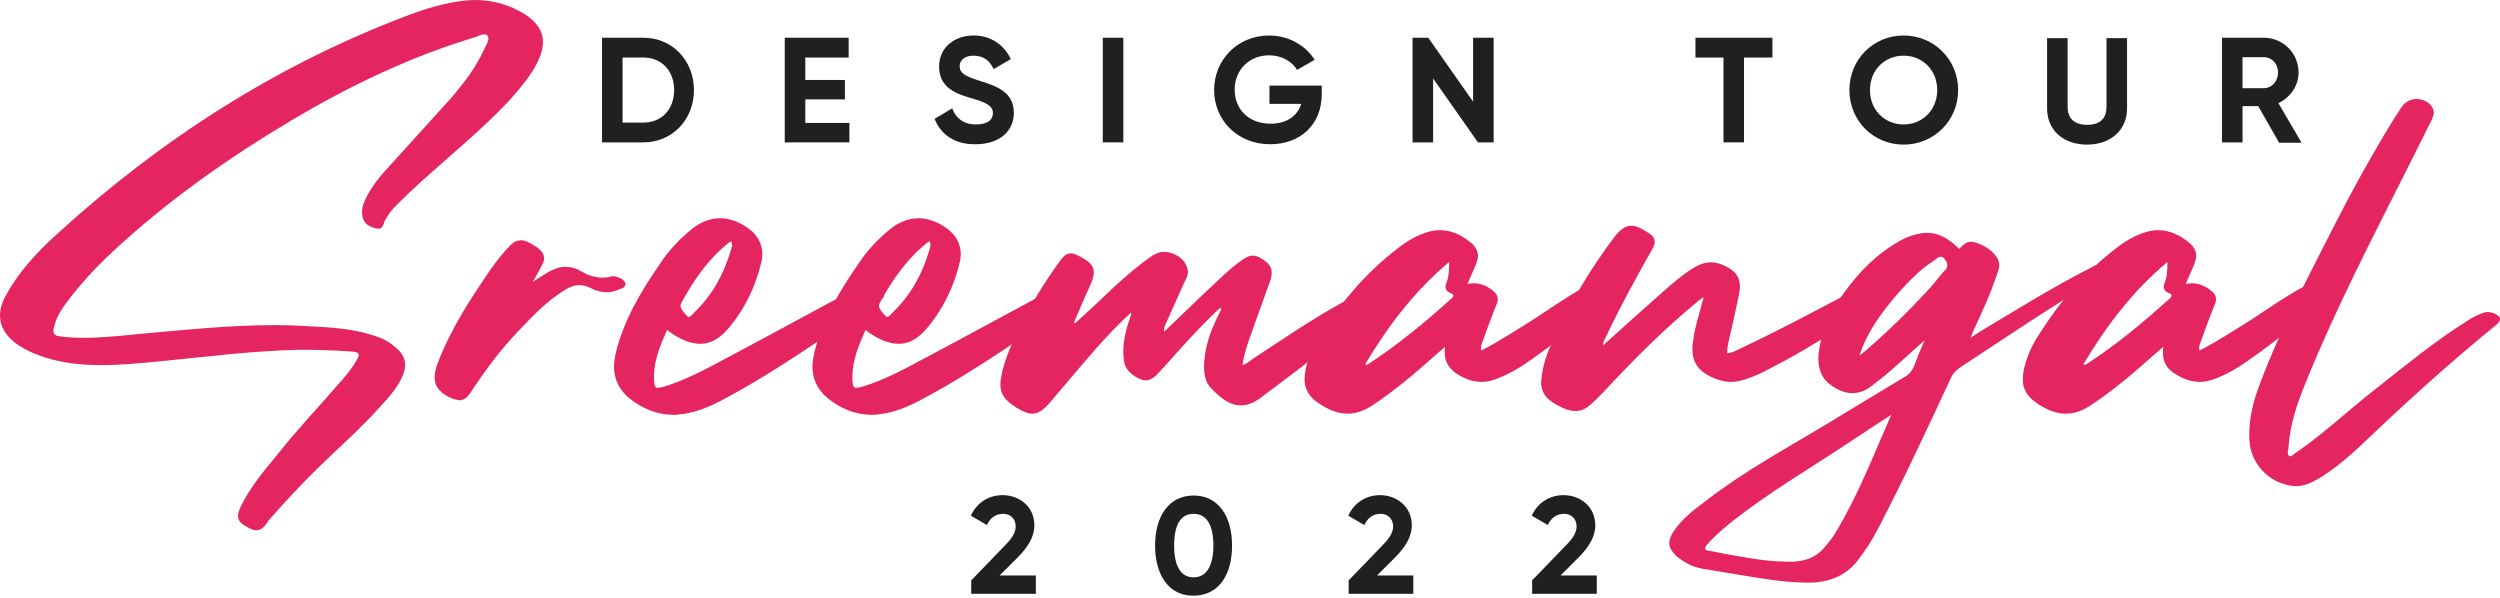
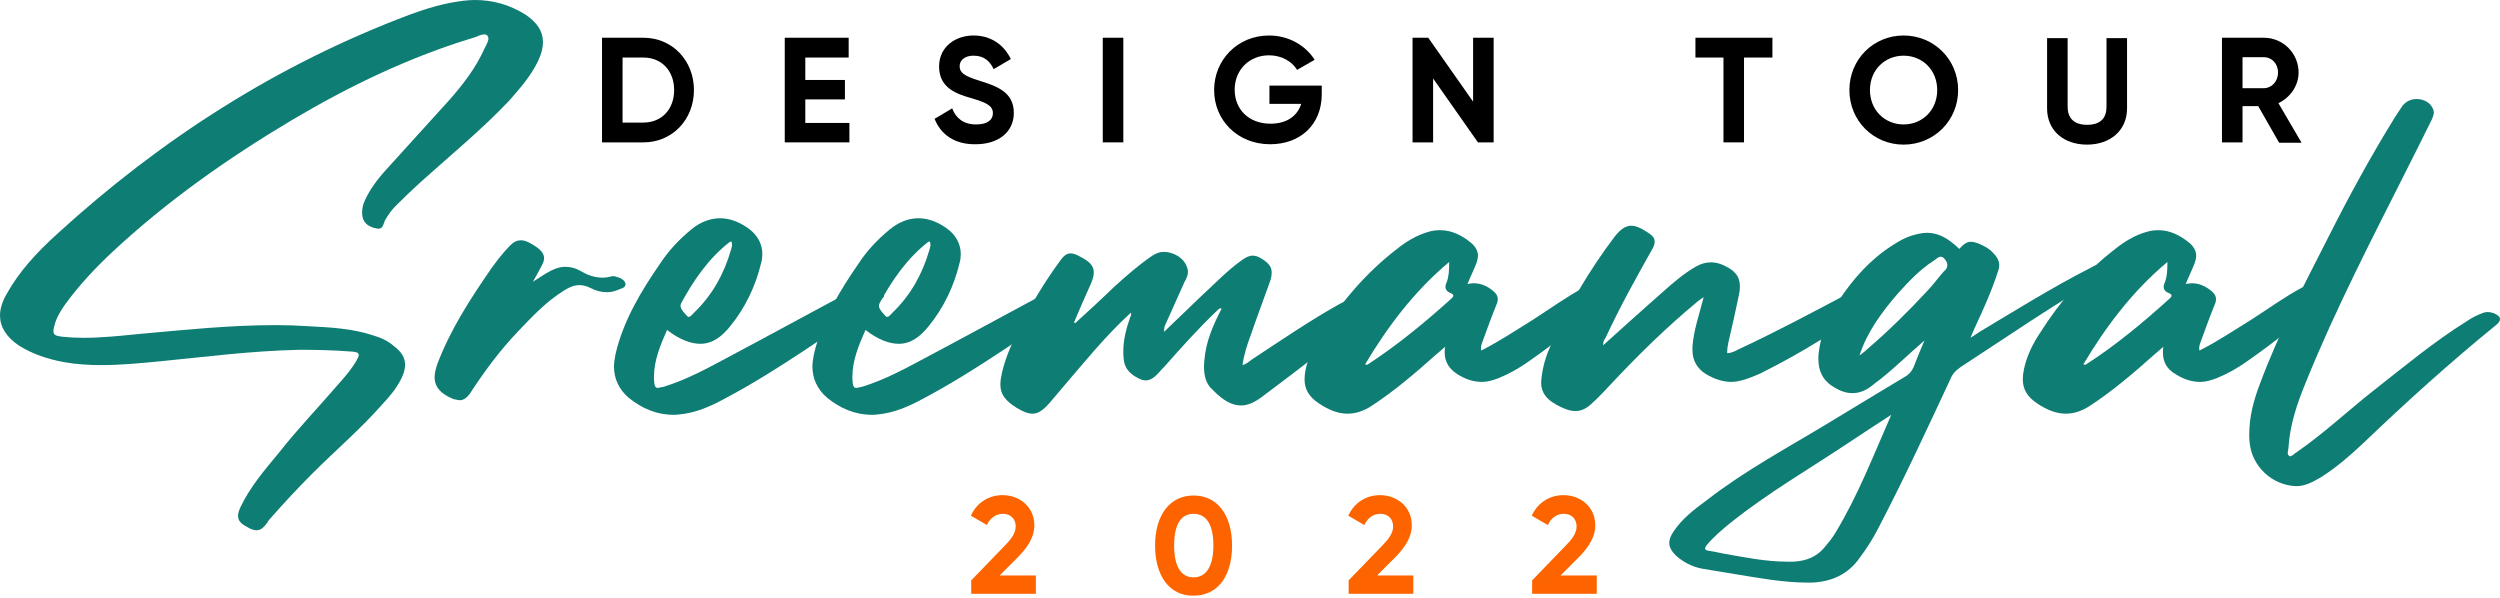
<svg xmlns="http://www.w3.org/2000/svg" width="669" height="160" viewBox="0 0 669 160" fill="none">
-   <path d="M259.999 155.2L268.799 146.1C270.499 144.4 271.799 142.7 271.799 140.9C271.799 138.8 270.399 137.5 268.399 137.5C266.399 137.5 264.899 138.7 264.099 140.5L259.799 138C261.499 134.3 264.799 132.5 268.299 132.5C272.699 132.5 276.799 135.5 276.799 140.6C276.799 143.7 274.999 146.4 272.599 148.9L267.499 154H277.199V158.9H259.899V155.2H259.999Z" fill="#1E2021" />
-   <path d="M309.1 146C309.1 138 312.9 132.6 319.4 132.6C326 132.6 329.7 138.1 329.7 146C329.7 154 326 159.4 319.4 159.4C312.9 159.5 309.1 154 309.1 146ZM324.7 146C324.7 140.5 322.9 137.5 319.4 137.5C315.9 137.5 314.2 140.5 314.2 146C314.2 151.5 316 154.5 319.4 154.5C322.8 154.5 324.7 151.5 324.7 146Z" fill="#1E2021" />
-   <path d="M360.999 155.2L369.799 146.1C371.499 144.4 372.799 142.7 372.799 140.9C372.799 138.8 371.399 137.5 369.399 137.5C367.399 137.5 365.899 138.7 365.099 140.5L360.799 138C362.499 134.3 365.799 132.5 369.299 132.5C373.699 132.5 377.799 135.5 377.799 140.6C377.799 143.7 375.999 146.4 373.599 148.9L368.499 154H378.199V158.9H360.899V155.2H360.999Z" fill="#1E2021" />
-   <path d="M410.098 155.2L418.898 146.1C420.598 144.4 421.898 142.7 421.898 140.9C421.898 138.8 420.498 137.5 418.498 137.5C416.498 137.5 414.998 138.7 414.198 140.5L409.898 138C411.598 134.3 414.898 132.5 418.398 132.5C422.798 132.5 426.898 135.5 426.898 140.6C426.898 143.7 425.098 146.4 422.698 148.9L417.598 154H427.298V158.9H409.998V155.2H410.098Z" fill="#1E2021" />
-   <path d="M112.7 48.6C110.5 50.6 108.4 52.6 106.3 54.7C105 55.9 103.9 57.4 103 59C102.6 59.9 102.5 61.2 101.3 61.2C101.1 61.2 100.9 61.2 100.7 61.1C98.9 60.8 97.4 59.9 97 58C96.9 57.6 96.9 57.2 96.9 56.8C96.9 55.7 97.2 54.5 97.7 53.5C99.4 49.8 102 46.8 104.7 43.9C109.8 38.2 115.1 32.5 120.3 26.7C123.9 22.6 127.3 18.2 129.6 13.1C130 12.2 130.7 11.2 130.7 10.3C130.7 10 130.6 9.8 130.4 9.5C130.2 9.3 130 9.2 129.6 9.2C128.8 9.2 127.8 9.7 127 10C109.7 15.2 93.5 23 78 32.2C60.9 42.4 44.7 53.8 30.1 67.4C25.5 71.7 21.1 76.4 17.4 81.5C16.2 83.2 15.1 85 14.6 87C14.4 87.6 14.3 88.1 14.3 88.6C14.3 89.6 14.9 89.9 16.6 90.1C18.5 90.3 20.3 90.4 22.2 90.4C27.1 90.4 32 89.9 36.9 89.4C49.2 88.3 61.4 87 73.7 87C76.7 87 79.6 87.1 82.6 87.3C88.4 87.6 94.2 87.9 99.7 89.7C101.8 90.3 103.8 91.2 105.4 92.6C107.4 94.1 108.4 95.7 108.4 97.6C108.4 98.6 108.1 99.9 107.5 101.1C106.2 103.8 104.3 106.1 102.3 108.2C96.5 114.8 89.8 120.5 83.5 126.8C79.6 130.7 75.9 134.7 72.2 138.9C71.9 139.2 71.7 139.5 71.5 139.9C70.5 141.2 69.8 141.9 68.6 141.9C67.9 141.9 67.1 141.6 66.1 141C64.4 140.1 63.7 139.3 63.7 138C63.7 137.3 64 136.5 64.4 135.6C67 130.2 70.8 125.8 74.6 121.2C79.7 114.7 85.5 108.7 90.9 102.4C92.6 100.5 94.2 98.6 95.5 96.3C95.8 95.8 96 95.3 96 95C96 94.5 95.6 94.2 94.4 94.1C89.4 93.7 84.3 93.6 80.1 93.6C67.1 93.9 54.9 95.5 42.7 96.7C37.5 97.2 32.4 97.7 27.1 97.7C23.8 97.7 20.4 97.5 17.1 96.9C12.8 96.1 8.8 94.8 5.1 92.5C1.7 90.2 0 87.5 0 84.4C0 82.7 0.6 80.7 1.7 78.8C5.2 72.5 10 67.4 15.3 62.6C43.1 37.2 74.3 17.2 109.7 3.9C114.3 2.2 119 0.8 124 0.2C125 0.1 126 0 127 0C131.8 0 136.3 1.2 140.6 3.9C143.7 6 145.3 8.3 145.3 11.3C145.3 12.8 144.9 14.4 144 16.3C142.1 20.3 139.1 23.7 136.2 27C128.9 34.7 120.6 41.5 112.7 48.6Z" fill="#E52560" />
-   <path d="M167.401 76C167.401 77.1 166.101 77.2 165.301 77.6C164.301 78 163.401 78.2 162.401 78.2C160.901 78.2 159.401 77.8 158.101 77.1C157.101 76.6 156.101 76.3 155.101 76.3C153.701 76.3 152.401 76.8 151.001 77.7C146.301 80.6 142.601 84.5 138.801 88.5C133.801 93.7 129.601 99.4 125.701 105.4C124.901 106.5 124.001 107.1 123.001 107.1C122.601 107.1 122.001 106.9 121.401 106.8C118.001 105.5 116.301 103.6 116.301 100.9C116.301 99.9 116.601 98.7 117.001 97.5C120.501 88.2 125.901 79.9 131.501 71.8C133.101 69.6 134.701 67.5 136.601 65.6C137.501 64.7 138.401 64.3 139.401 64.3C140.501 64.3 141.801 64.9 143.401 66C144.901 67 145.601 68 145.601 69.1C145.601 69.8 145.301 70.5 144.801 71.4C144.201 72.5 143.601 73.7 142.601 75.4C144.201 74.4 145.201 73.7 146.201 73.1C147.901 72.1 149.601 71.4 151.201 71.4C152.801 71.4 154.201 71.8 155.701 72.7C157.401 73.7 159.301 74.3 161.301 74.3C162.001 74.3 162.701 74.2 163.501 74C163.701 73.9 163.801 73.9 164.101 73.9C164.301 73.9 164.501 73.9 164.701 74C166.001 74.3 167.201 74.9 167.401 76Z" fill="#E52560" />
-   <path d="M187.401 92C185.001 92 182.001 91 178.501 88.3C176.701 92.4 175.001 96.4 175.001 100.9V101.5C175.101 103.2 175.301 103.8 176.001 103.8C176.401 103.8 176.901 103.6 177.601 103.5C183.801 101.6 189.401 98.5 195.201 95.4C205.401 90 215.401 84.5 225.501 79.1C227.201 78.2 228.801 77.5 230.501 77.1C231.201 76.9 231.801 76.8 232.401 76.8C233.601 76.8 234.701 77.1 235.801 78.1C236.201 78.4 236.601 78.8 236.601 79.1C236.601 79.4 236.301 79.7 235.801 80.1C221.801 89.1 208.501 99 193.701 106.8C190.001 108.8 186.101 110.5 181.801 110.9C181.301 111 180.801 111 180.201 111C175.701 111 171.801 109.3 168.301 106.5C165.601 104.2 164.301 101.3 164.301 98.1C164.301 97.1 164.501 95.9 164.701 94.8C166.801 85.8 171.501 78 176.601 70.6C178.901 67.1 181.701 64.1 185.001 61.4C187.401 59.4 190.101 58.4 192.701 58.4C195.101 58.4 197.701 59.3 200.101 61C202.701 62.8 204.001 65.3 204.001 68C204.001 68.8 203.901 69.6 203.701 70.3C202.201 76.6 199.401 82.4 195.401 87.3C193.301 89.9 190.801 92 187.401 92ZM182.101 81.8C182.101 82.8 183.201 83.8 183.801 84.5C184.001 84.7 184.101 84.8 184.301 84.8C184.801 84.8 185.301 84.1 185.701 83.7C190.601 79 193.701 73.4 195.601 66.9C195.701 66.5 195.901 65.9 195.901 65.5C195.901 65.2 195.801 64.9 195.701 64.6C195.501 64.7 195.301 64.7 195.201 64.8C189.601 69.2 185.601 75 182.301 81.1C182.201 81.4 182.101 81.6 182.101 81.8Z" fill="#E52560" />
-   <path d="M240.5 92C238.1 92 235.1 91 231.6 88.3C229.8 92.4 228.1 96.4 228.1 100.9V101.5C228.2 103.2 228.4 103.8 229.1 103.8C229.5 103.8 230 103.6 230.7 103.5C236.9 101.6 242.5 98.5 248.3 95.4C258.5 90 268.5 84.5 278.6 79.1C280.3 78.2 281.9 77.5 283.6 77.1C284.3 76.9 284.9 76.8 285.5 76.8C286.7 76.8 287.8 77.1 288.9 78.1C289.3 78.4 289.7 78.8 289.7 79.1C289.7 79.4 289.4 79.7 288.9 80.1C274.9 89.1 261.6 99 246.8 106.8C243.1 108.8 239.2 110.5 234.9 110.9C234.4 111 233.9 111 233.3 111C228.8 111 224.9 109.3 221.4 106.5C218.7 104.2 217.4 101.3 217.4 98.1C217.4 97.1 217.6 95.9 217.8 94.8C219.9 85.8 224.6 78 229.7 70.6C232 67.1 234.8 64.1 238.1 61.4C240.5 59.4 243.2 58.4 245.8 58.4C248.2 58.4 250.8 59.3 253.2 61C255.8 62.8 257.1 65.3 257.1 68C257.1 68.8 257 69.6 256.8 70.3C255.3 76.6 252.5 82.4 248.5 87.3C246.4 89.9 243.9 92 240.5 92ZM235.2 81.8C235.2 82.8 236.3 83.8 236.9 84.5C237.1 84.7 237.2 84.8 237.4 84.8C237.9 84.8 238.4 84.1 238.8 83.7C243.7 79 246.8 73.4 248.7 66.9C248.8 66.5 249 65.9 249 65.5C249 65.2 248.9 64.9 248.8 64.6C248.6 64.7 248.4 64.7 248.3 64.8C242.7 69.2 238.7 75 235.4 81.1C235.3 81.4 235.2 81.6 235.2 81.8Z" fill="#E52560" />
-   <path d="M322.199 98.2C322.199 97.6 322.199 96.9 322.299 96.3C322.699 91.3 324.699 86.9 326.899 82.6C326.799 82.5 326.699 82.5 326.599 82.5C326.299 82.5 326.199 82.8 325.999 82.8L325.499 83.3C320.599 88 316.099 93 311.699 98C311.199 98.5 310.699 99 310.299 99.5C309.299 100.6 308.099 101.8 306.599 101.8C306.199 101.8 305.699 101.7 305.199 101.5C302.799 100.4 300.899 98.9 300.699 96C300.599 95.3 300.599 94.6 300.599 94C300.599 90.9 301.399 87.9 302.399 85C302.499 84.7 302.699 84.5 302.699 84.1C302.699 83.9 302.699 83.8 302.599 83.7C299.199 86.8 296.099 90.1 293.099 93.5C288.899 98.3 284.899 103.1 280.799 107.9C279.099 109.8 277.799 110.7 276.299 110.7C275.099 110.7 273.799 110.2 271.999 109.1C268.999 107.2 267.699 105.5 267.699 102.9C267.699 101.9 267.899 100.8 268.199 99.4C269.199 95.4 270.899 91.6 272.699 87.8C275.899 81.5 279.499 75.5 283.599 69.9C284.599 68.5 285.399 67.8 286.499 67.8C287.199 67.8 287.999 68.1 288.899 68.6C291.499 69.9 292.699 71.1 292.699 72.9C292.699 73.8 292.399 74.9 291.799 76.2C290.299 79.6 288.799 82.9 287.399 86.3C287.499 86.4 287.599 86.4 287.699 86.5C291.199 83.3 294.599 80.2 297.999 76.9C301.299 73.9 304.699 70.9 308.399 68.4C309.299 67.8 310.399 67.4 311.399 67.4C314.099 67.4 316.999 69.1 317.699 71.7C317.799 72 317.899 72.3 317.899 72.7C317.899 73.7 317.499 74.5 316.999 75.4C315.299 79.3 313.499 83.1 311.799 87C311.599 87.4 311.499 88 311.499 88.5V88.8C314.799 85.6 318.099 82.5 321.499 79.2C324.999 76 328.299 72.5 332.199 69.7C333.399 68.8 334.399 68.4 335.199 68.4C336.199 68.4 336.999 68.8 338.199 69.6C339.599 70.6 340.299 71.5 340.299 72.9C340.299 73.6 340.199 74.3 339.899 75.2C338.199 80 336.399 84.7 334.799 89.4C333.799 92.1 332.899 94.7 332.499 97.7C333.599 97.4 334.299 96.7 334.999 96.2C342.599 91.2 350.199 86 358.199 81.5C359.799 80.6 361.499 79.9 363.199 79.1C363.699 78.8 364.199 78.8 364.699 78.8C365.499 78.8 366.299 79.1 366.999 79.6C367.999 80.3 368.599 80.8 368.599 81.4C368.599 81.9 368.199 82.5 367.299 83.2C357.699 91.1 347.699 98.7 337.699 106.2C335.699 107.7 333.899 108.5 332.099 108.5C329.699 108.5 327.299 107.2 324.599 104.4C322.699 102.8 322.199 100.5 322.199 98.2Z" fill="#E52560" />
-   <path d="M386.6 94.4C386.6 93.9 386.6 93.4 386.7 92.8C385.7 93.7 385.1 94.2 384.5 94.7C378.9 99.7 373.2 104.6 366.9 108.7C364.7 110.1 362.6 110.7 360.6 110.7C358 110.7 355.6 109.7 353 108C350.3 106.2 349.1 104.2 349.1 101.5C349.1 100.7 349.2 99.8 349.4 98.8C350.2 95.2 351.7 92.1 353.7 89.1C359.1 80.6 365.6 73 373.6 66.8C376.2 64.7 379.1 62.9 382.4 62C383.4 61.7 384.4 61.6 385.4 61.6C388.5 61.6 391.3 63 393.8 65.1C394.9 66.1 395.5 67.2 395.5 68.4C395.5 69.1 395.3 69.7 395.1 70.4C394.4 72.2 393.5 74 392.7 76C393.2 75.9 393.8 75.8 394.4 75.8C396.3 75.8 398.1 76.6 399.5 77.8C400.4 78.5 400.8 79.2 400.8 80.1C400.8 80.5 400.7 81 400.5 81.4C399.2 84.6 398 87.9 396.8 91.2C396.6 91.8 396.3 92.4 396.3 93.2C396.3 93.4 396.3 93.5 396.4 93.8C401.1 91.4 405.5 88.5 410 85.7C414.7 82.7 419.2 79.4 424.1 76.8C425.4 76.1 426.7 75.3 428.2 75.3C428.8 75.3 429.5 75.5 430.2 75.8C431.3 76.4 431.9 76.9 431.9 77.5C431.9 77.9 431.5 78.5 430.7 79.2C424 85.6 416.7 91.4 409.1 96.7C406.6 98.5 403.9 100 401 101.2C399.4 101.8 398 102.2 396.6 102.2C394.3 102.2 392.2 101.5 390.1 100.2C388 98.9 386.6 97 386.6 94.4ZM388.5 79.8C388.8 79.5 388.9 79.3 388.9 79.1C388.9 78.8 388.6 78.6 388.1 78.4C387.3 78.1 386.8 77.5 386.8 76.7C386.8 76.4 386.9 76 387.1 75.6C387.7 74.1 387.8 72.4 387.8 70.1C378.4 78 371.4 87.3 365.3 97.5C365.6 97.6 365.7 97.6 365.8 97.6H365.9C373.9 92.4 381.3 86.3 388.5 79.8Z" fill="#E52560" />
-   <path d="M452.9 93.7V92.8C453.2 88.4 454.7 84.3 455.9 79.5C455 80.2 454.4 80.5 453.9 81C446.3 87.3 439.1 94.3 432.3 101.5C430.1 103.8 428 106.2 425.5 108.4C424.2 109.5 422.9 110 421.6 110C419.9 110 418.1 109.2 416.5 108.3C413.7 106.8 412.4 104.9 412.4 102.3C412.4 102 412.5 101.7 412.5 101.3C412.8 98.2 413.7 95.2 415 92.4C419.5 82.1 425.3 72.3 432.1 63.3C433.6 61.4 435 60.4 436.5 60.4C437.9 60.4 439.5 61.2 441.5 62.6C442.4 63.2 442.8 63.9 442.8 64.7C442.8 65.2 442.6 65.8 442.3 66.4C437.9 74.2 433.5 82.1 429.7 90.3C429.4 90.8 429 91.3 429 92.2V92.4C434.5 87.4 439.8 82.7 445.1 78C447.8 75.6 450.6 73.2 453.7 71.4C455.1 70.6 456.4 70.2 457.8 70.2C458.8 70.2 459.8 70.4 460.8 70.8C464.1 72.2 465.6 73.8 465.6 76.7C465.6 77.4 465.5 78.3 465.3 79.1C464.4 83.4 463.5 87.5 462.5 91.7C462.3 92.6 462.2 93.4 462.2 94.5C463.4 94.5 464.4 93.9 465.2 93.5C475.5 88.7 485.4 83.4 495.4 78.1C496.3 77.7 497.1 77.4 497.8 77.4C498.9 77.4 499.9 77.8 500.8 78.5C501.6 79 502 79.5 502 80C502 80.4 501.7 80.9 501 81.5C498.5 83.7 495.8 85.5 493 87.3C486.4 91.6 479.6 95.6 472.7 99.1C470.9 100.1 469.1 100.8 467.1 101.5C465.8 101.9 464.5 102.2 463.3 102.2C461 102.2 458.7 101.4 456.5 100.1C454.1 98.6 452.9 96.4 452.9 93.7Z" fill="#E52560" />
-   <path d="M563.999 72.5C563.999 73.2 563.199 73.4 562.799 73.6C556.499 77.6 549.999 81.6 543.699 85.7L524.699 98.2C523.399 99.1 522.499 100 521.899 101.5C515.599 115 509.399 128.4 502.499 141.6C501.099 144.3 499.499 146.8 497.699 149.2C494.599 153.7 490.099 155.7 484.799 155.9H483.599C477.299 155.9 470.899 154.7 464.699 153.7C461.699 153.2 458.499 152.7 455.599 152.2C452.899 151.7 450.499 150.5 448.399 148.6C447.299 147.5 446.699 146.4 446.699 145.3C446.699 144.4 446.999 143.5 447.799 142.3C450.099 138.8 453.399 136.3 456.799 133.8C467.099 125.8 478.599 119.7 489.599 113C496.399 108.9 503.099 104.8 509.799 100.8C510.899 100.2 511.599 99.3 512.099 98.2C512.999 95.8 513.999 93.4 514.999 91.1C510.799 94.7 507.099 98.4 502.899 101.7C502.299 102.1 501.699 102.6 501.199 103C499.399 104.5 497.599 105.2 495.699 105.2C494.099 105.2 492.599 104.7 490.899 103.7C487.799 101.9 486.599 99.3 486.599 96.1C486.599 95.5 486.599 94.9 486.699 94.3C487.299 89.3 489.199 84.7 491.999 80.5C495.899 74.6 500.499 69.4 506.499 65.6C508.599 64.2 510.799 63.1 513.299 62.6C514.099 62.4 514.899 62.3 515.599 62.3C518.599 62.3 521.199 63.6 524.299 66.6C525.499 65.3 526.299 64.7 527.399 64.7C528.199 64.7 529.099 65 530.199 65.5C531.299 66 532.499 66.7 533.299 67.6C534.299 68.6 534.999 69.7 534.999 71C534.999 71.4 534.899 72 534.699 72.5C532.999 77.8 530.799 82.7 528.499 87.6C528.199 88.3 527.799 89.1 527.299 90.4C528.499 89.6 529.199 89.2 529.899 88.7C539.599 82.9 549.199 76.9 559.199 71.8C559.999 71.4 560.799 70.8 561.699 70.8C561.899 70.8 562.099 70.8 562.399 70.9C563.099 71.2 563.899 71.4 564.099 72.2C563.899 72.4 563.999 72.4 563.999 72.5ZM506.099 111C502.099 113.6 498.099 116.2 494.199 118.8C483.799 125.7 472.999 132 463.199 139.8C460.899 141.7 458.599 143.6 456.699 145.9C456.399 146.2 456.299 146.6 456.299 146.8C456.299 147.1 456.599 147.3 457.299 147.4C458.499 147.6 459.699 147.8 460.999 148.1C466.699 149.1 472.399 150.3 478.299 150.3H479.999C483.399 150.1 486.199 149 488.299 146.4C489.299 145.2 490.399 143.9 491.199 142.5C497.199 132.6 501.399 121.7 506.099 111ZM521.099 70.9C521.099 70.3 520.799 69.7 520.199 69.1C519.899 68.8 519.599 68.7 519.299 68.7C518.599 68.7 517.999 69.5 517.399 69.8C513.699 72.2 510.799 75.3 507.899 78.5C503.599 83.5 499.699 88.7 497.599 95.1C498.299 94.6 498.999 94.1 499.599 93.5C505.199 88.7 510.499 83.5 515.499 78.1C517.199 76.4 518.499 74.5 520.099 72.7C520.899 72.1 521.099 71.5 521.099 70.9Z" fill="#E52560" />
-   <path d="M578.801 94.4C578.801 93.9 578.801 93.4 578.901 92.8C577.901 93.7 577.301 94.2 576.701 94.7C571.101 99.7 565.401 104.6 559.101 108.7C556.901 110.1 554.801 110.7 552.801 110.7C550.201 110.7 547.801 109.7 545.201 108C542.501 106.2 541.301 104.2 541.301 101.5C541.301 100.7 541.401 99.8 541.601 98.8C542.401 95.2 543.901 92.1 545.901 89.1C551.301 80.6 557.801 73 565.801 66.8C568.401 64.7 571.301 62.9 574.601 62C575.601 61.7 576.601 61.6 577.601 61.6C580.701 61.6 583.501 63 586.001 65.1C587.101 66.1 587.701 67.2 587.701 68.4C587.701 69.1 587.501 69.7 587.301 70.4C586.601 72.2 585.701 74 584.901 76C585.401 75.9 586.001 75.8 586.601 75.8C588.501 75.8 590.201 76.6 591.701 77.8C592.601 78.5 593.001 79.2 593.001 80.1C593.001 80.5 592.901 81 592.701 81.4C591.401 84.6 590.201 87.9 589.001 91.2C588.801 91.8 588.501 92.4 588.501 93.2C588.501 93.4 588.501 93.5 588.601 93.8C593.301 91.4 597.701 88.5 602.201 85.7C606.901 82.7 611.401 79.4 616.301 76.8C617.601 76.1 618.901 75.3 620.401 75.3C621.001 75.3 621.701 75.5 622.401 75.8C623.501 76.4 624.101 76.9 624.101 77.5C624.101 77.9 623.701 78.5 622.901 79.2C616.201 85.6 608.901 91.4 601.301 96.7C598.801 98.5 596.101 100 593.201 101.2C591.601 101.8 590.201 102.2 588.801 102.2C586.501 102.2 584.401 101.5 582.301 100.2C580.001 98.9 578.801 97 578.801 94.4ZM580.701 79.8C581.001 79.5 581.101 79.3 581.101 79.1C581.101 78.8 580.801 78.6 580.301 78.4C579.501 78.1 579.001 77.5 579.001 76.7C579.001 76.4 579.101 76 579.301 75.6C579.901 74.1 580.001 72.4 580.001 70.1C570.601 78 563.601 87.3 557.501 97.5C557.801 97.6 557.901 97.6 558.001 97.6H558.101C566.201 92.4 573.501 86.3 580.701 79.8Z" fill="#E52560" />
-   <path d="M602 118.4C601.9 117.7 601.9 117 601.9 116.2C601.9 111.5 603.1 107 604.8 102.6C609.9 88.9 616.7 76 623.3 63C628.7 52.3 634.5 41.7 640.8 31.5C641.5 30.5 642.2 29.3 642.9 28.3C643.9 27.1 645.2 26.5 646.7 26.5C648.5 26.5 650.4 27.4 651.1 29.2C651.2 29.5 651.3 29.7 651.3 30.1C651.3 30.7 651 31.3 650.8 31.9C648.7 36.2 646.6 40.3 644.5 44.5C634.9 63.6 625 82.6 617 102.4C614.7 108 612.8 113.6 612.4 119.7C612.4 120.1 612.2 120.7 612.2 121.2C612.2 121.5 612.3 121.8 612.6 122C612.7 122.1 612.8 122.1 612.9 122.1C613.4 122.1 614 121.3 614.6 121C621.7 116.1 628.1 110.1 634.8 104.8C643.1 98.3 651.2 91.5 660.2 85.9C661.5 85 662.9 84.3 664.3 83.8C664.7 83.6 665.3 83.5 665.7 83.5C666.2 83.5 666.7 83.6 667.3 83.8C668.5 84.3 669 84.8 669 85.4C669 85.9 668.7 86.4 667.8 87.1C655.5 97.1 643.8 107.7 632.4 118.6C628.8 122 625.2 125.1 621.1 127.7C618.9 129 616.8 130.1 614.5 130.1C608 129.9 602.6 124.8 602 118.4Z" fill="#E52560" />
-   <path d="M185.7 24.1C185.7 32 179.9 38.1 172.2 38.1H161.1V10.1H172.2C179.9 10.1 185.7 16.2 185.7 24.1ZM180.4 24.1C180.4 18.9 177 15.4 172.2 15.4H166.6V32.8H172.2C177 32.8 180.4 29.3 180.4 24.1Z" fill="#1E2021" />
-   <path d="M227.3 32.8V38.1H210V10.1H227.1V15.4H215.5V21.4H226.1V26.6H215.5V32.9H227.3V32.8Z" fill="#1E2021" />
-   <path d="M250.1 31.8L254.8 29C255.8 31.6 257.8 33.3 261.2 33.3C264.5 33.3 265.7 31.9 265.7 30.3C265.7 28.2 263.8 27.4 259.7 26.2C255.4 25 251.3 23.2 251.3 17.8C251.3 12.5 255.7 9.5 260.5 9.5C265.1 9.5 268.6 11.9 270.5 15.8L265.9 18.5C264.9 16.4 263.4 14.9 260.5 14.9C258.2 14.9 256.8 16.1 256.8 17.7C256.8 19.4 257.9 20.3 262.1 21.6C266.5 23 271.3 24.5 271.3 30.2C271.3 35.4 267.1 38.6 261.1 38.6C255.4 38.7 251.7 35.9 250.1 31.8Z" fill="#1E2021" />
-   <path d="M300.6 10.1V38.1H295.1V10.1H300.6Z" fill="#1E2021" />
-   <path d="M353.7 25.2C353.7 33.3 348 38.6 339.9 38.6C331.1 38.6 324.9 32.1 324.9 24.1C324.9 16 331.2 9.5 339.6 9.5C344.9 9.5 349.4 12.2 351.8 16L347.1 18.7C345.8 16.5 343 14.8 339.6 14.8C334.3 14.8 330.4 18.7 330.4 24C330.4 29.2 334.1 33.1 340 33.1C344.4 33.1 347.2 31 348.2 27.8H339.7V22.9H353.7V25.2Z" fill="#1E2021" />
-   <path d="M399.7 10.1V38.1H395.5L383.5 21V38.1H378V10.1H382.2L394.2 27.2V10.1H399.7Z" fill="#1E2021" />
-   <path d="M474.299 15.4H466.699V38.1H461.199V15.4H453.699V10.1H474.299V15.4Z" fill="#1E2021" />
-   <path d="M494.9 24.1C494.9 15.9 501.3 9.5 509.4 9.5C517.5 9.5 524 15.9 524 24.1C524 32.3 517.5 38.7 509.4 38.7C501.3 38.7 494.9 32.3 494.9 24.1ZM518.4 24.1C518.4 18.7 514.4 14.9 509.4 14.9C504.4 14.9 500.4 18.7 500.4 24.1C500.4 29.5 504.4 33.3 509.4 33.3C514.4 33.3 518.4 29.5 518.4 24.1Z" fill="#1E2021" />
-   <path d="M547.799 29V10.2H553.299V28.6C553.299 31.3 554.699 33.4 558.499 33.4C562.299 33.4 563.699 31.4 563.699 28.6V10.2H569.199V29C569.199 35 564.599 38.7 558.499 38.7C552.299 38.7 547.799 35 547.799 29Z" fill="#1E2021" />
-   <path d="M604.3 28.4H600.1V38.1H594.6V10.1H605.8C611 10.1 615.1 14.3 615.1 19.4C615.1 22.9 612.9 26.1 609.7 27.6L615.9 38.2H609.9L604.3 28.4ZM600.1 23.6H605.8C607.9 23.6 609.6 21.8 609.6 19.4C609.6 17 607.9 15.3 605.8 15.3H600.1V23.6Z" fill="#1E2021" />
+   <path d="M259.999 155.2L268.799 146.1C270.499 144.4 271.799 142.7 271.799 140.9C271.799 138.8 270.399 137.5 268.399 137.5C266.399 137.5 264.899 138.7 264.099 140.5L259.799 138C261.499 134.3 264.799 132.5 268.299 132.5C272.699 132.5 276.799 135.5 276.799 140.6C276.799 143.7 274.999 146.4 272.599 148.9L267.499 154H277.199V158.9H259.899V155.2H259.999Z" fill="#FD6400" />
+   <path d="M309.1 146C309.1 138 312.9 132.6 319.4 132.6C326 132.6 329.7 138.1 329.7 146C329.7 154 326 159.4 319.4 159.4C312.9 159.5 309.1 154 309.1 146ZM324.7 146C324.7 140.5 322.9 137.5 319.4 137.5C315.9 137.5 314.2 140.5 314.2 146C314.2 151.5 316 154.5 319.4 154.5C322.8 154.5 324.7 151.5 324.7 146Z" fill="#FD6400" />
+   <path d="M360.999 155.2L369.799 146.1C371.499 144.4 372.799 142.7 372.799 140.9C372.799 138.8 371.399 137.5 369.399 137.5C367.399 137.5 365.899 138.7 365.099 140.5L360.799 138C362.499 134.3 365.799 132.5 369.299 132.5C373.699 132.5 377.799 135.5 377.799 140.6C377.799 143.7 375.999 146.4 373.599 148.9L368.499 154H378.199V158.9H360.899V155.2H360.999Z" fill="#FD6400" />
+   <path d="M410.098 155.2L418.898 146.1C420.598 144.4 421.898 142.7 421.898 140.9C421.898 138.8 420.498 137.5 418.498 137.5C416.498 137.5 414.998 138.7 414.198 140.5L409.898 138C411.598 134.3 414.898 132.5 418.398 132.5C422.798 132.5 426.898 135.5 426.898 140.6C426.898 143.7 425.098 146.4 422.698 148.9L417.598 154H427.298V158.9H409.998V155.2H410.098Z" fill="#FD6400" />
+   <path d="M112.7 48.6C110.5 50.6 108.4 52.6 106.3 54.7C105 55.9 103.9 57.4 103 59C102.6 59.9 102.5 61.2 101.3 61.2C101.1 61.2 100.9 61.2 100.7 61.1C98.9 60.8 97.4 59.9 97 58C96.9 57.6 96.9 57.2 96.9 56.8C96.9 55.7 97.2 54.5 97.7 53.5C99.4 49.8 102 46.8 104.7 43.9C109.8 38.2 115.1 32.5 120.3 26.7C123.9 22.6 127.3 18.2 129.6 13.1C130 12.2 130.7 11.2 130.7 10.3C130.7 10 130.6 9.8 130.4 9.5C130.2 9.3 130 9.2 129.6 9.2C128.8 9.2 127.8 9.7 127 10C109.7 15.2 93.5 23 78 32.2C60.9 42.4 44.7 53.8 30.1 67.4C25.5 71.7 21.1 76.4 17.4 81.5C16.2 83.2 15.1 85 14.6 87C14.4 87.6 14.3 88.1 14.3 88.6C14.3 89.6 14.9 89.9 16.6 90.1C18.5 90.3 20.3 90.4 22.2 90.4C27.1 90.4 32 89.9 36.9 89.4C49.2 88.3 61.4 87 73.7 87C76.7 87 79.6 87.1 82.6 87.3C88.4 87.6 94.2 87.9 99.7 89.7C101.8 90.3 103.8 91.2 105.4 92.6C107.4 94.1 108.4 95.7 108.4 97.6C108.4 98.6 108.1 99.9 107.5 101.1C106.2 103.8 104.3 106.1 102.3 108.2C96.5 114.8 89.8 120.5 83.5 126.8C79.6 130.7 75.9 134.7 72.2 138.9C71.9 139.2 71.7 139.5 71.5 139.9C70.5 141.2 69.8 141.9 68.6 141.9C67.9 141.9 67.1 141.6 66.1 141C64.4 140.1 63.7 139.3 63.7 138C63.7 137.3 64 136.5 64.4 135.6C67 130.2 70.8 125.8 74.6 121.2C79.7 114.7 85.5 108.7 90.9 102.4C92.6 100.5 94.2 98.6 95.5 96.3C95.8 95.8 96 95.3 96 95C96 94.5 95.6 94.2 94.4 94.1C89.4 93.7 84.3 93.6 80.1 93.6C67.1 93.9 54.9 95.5 42.7 96.7C37.5 97.2 32.4 97.7 27.1 97.7C23.8 97.7 20.4 97.5 17.1 96.9C12.8 96.1 8.8 94.8 5.1 92.5C1.7 90.2 0 87.5 0 84.4C0 82.7 0.6 80.7 1.7 78.8C5.2 72.5 10 67.4 15.3 62.6C43.1 37.2 74.3 17.2 109.7 3.9C114.3 2.2 119 0.8 124 0.2C125 0.1 126 0 127 0C131.8 0 136.3 1.2 140.6 3.9C143.7 6 145.3 8.3 145.3 11.3C145.3 12.8 144.9 14.4 144 16.3C142.1 20.3 139.1 23.7 136.2 27C128.9 34.7 120.6 41.5 112.7 48.6Z" fill="#0E7D74" />
+   <path d="M167.401 76C167.401 77.1 166.101 77.2 165.301 77.6C164.301 78 163.401 78.2 162.401 78.2C160.901 78.2 159.401 77.8 158.101 77.1C157.101 76.6 156.101 76.3 155.101 76.3C153.701 76.3 152.401 76.8 151.001 77.7C146.301 80.6 142.601 84.5 138.801 88.5C133.801 93.7 129.601 99.4 125.701 105.4C124.901 106.5 124.001 107.1 123.001 107.1C122.601 107.1 122.001 106.9 121.401 106.8C118.001 105.5 116.301 103.6 116.301 100.9C116.301 99.9 116.601 98.7 117.001 97.5C120.501 88.2 125.901 79.9 131.501 71.8C133.101 69.6 134.701 67.5 136.601 65.6C137.501 64.7 138.401 64.3 139.401 64.3C140.501 64.3 141.801 64.9 143.401 66C144.901 67 145.601 68 145.601 69.1C145.601 69.8 145.301 70.5 144.801 71.4C144.201 72.5 143.601 73.7 142.601 75.4C144.201 74.4 145.201 73.7 146.201 73.1C147.901 72.1 149.601 71.4 151.201 71.4C152.801 71.4 154.201 71.8 155.701 72.7C157.401 73.7 159.301 74.3 161.301 74.3C162.001 74.3 162.701 74.2 163.501 74C163.701 73.9 163.801 73.9 164.101 73.9C164.301 73.9 164.501 73.9 164.701 74C166.001 74.3 167.201 74.9 167.401 76Z" fill="#0E7D74" />
+   <path d="M187.401 92C185.001 92 182.001 91 178.501 88.3C176.701 92.4 175.001 96.4 175.001 100.9V101.5C175.101 103.2 175.301 103.8 176.001 103.8C176.401 103.8 176.901 103.6 177.601 103.5C183.801 101.6 189.401 98.5 195.201 95.4C205.401 90 215.401 84.5 225.501 79.1C227.201 78.2 228.801 77.5 230.501 77.1C231.201 76.9 231.801 76.8 232.401 76.8C233.601 76.8 234.701 77.1 235.801 78.1C236.201 78.4 236.601 78.8 236.601 79.1C236.601 79.4 236.301 79.7 235.801 80.1C221.801 89.1 208.501 99 193.701 106.8C190.001 108.8 186.101 110.5 181.801 110.9C181.301 111 180.801 111 180.201 111C175.701 111 171.801 109.3 168.301 106.5C165.601 104.2 164.301 101.3 164.301 98.1C164.301 97.1 164.501 95.9 164.701 94.8C166.801 85.8 171.501 78 176.601 70.6C178.901 67.1 181.701 64.1 185.001 61.4C187.401 59.4 190.101 58.4 192.701 58.4C195.101 58.4 197.701 59.3 200.101 61C202.701 62.8 204.001 65.3 204.001 68C204.001 68.8 203.901 69.6 203.701 70.3C202.201 76.6 199.401 82.4 195.401 87.3C193.301 89.9 190.801 92 187.401 92ZM182.101 81.8C182.101 82.8 183.201 83.8 183.801 84.5C184.001 84.7 184.101 84.8 184.301 84.8C184.801 84.8 185.301 84.1 185.701 83.7C190.601 79 193.701 73.4 195.601 66.9C195.701 66.5 195.901 65.9 195.901 65.5C195.901 65.2 195.801 64.9 195.701 64.6C195.501 64.7 195.301 64.7 195.201 64.8C189.601 69.2 185.601 75 182.301 81.1C182.201 81.4 182.101 81.6 182.101 81.8Z" fill="#0E7D74" />
+   <path d="M240.5 92C238.1 92 235.1 91 231.6 88.3C229.8 92.4 228.1 96.4 228.1 100.9V101.5C228.2 103.2 228.4 103.8 229.1 103.8C229.5 103.8 230 103.6 230.7 103.5C236.9 101.6 242.5 98.5 248.3 95.4C258.5 90 268.5 84.5 278.6 79.1C280.3 78.2 281.9 77.5 283.6 77.1C284.3 76.9 284.9 76.8 285.5 76.8C286.7 76.8 287.8 77.1 288.9 78.1C289.3 78.4 289.7 78.8 289.7 79.1C289.7 79.4 289.4 79.7 288.9 80.1C274.9 89.1 261.6 99 246.8 106.8C243.1 108.8 239.2 110.5 234.9 110.9C234.4 111 233.9 111 233.3 111C228.8 111 224.9 109.3 221.4 106.5C218.7 104.2 217.4 101.3 217.4 98.1C217.4 97.1 217.6 95.9 217.8 94.8C219.9 85.8 224.6 78 229.7 70.6C232 67.1 234.8 64.1 238.1 61.4C240.5 59.4 243.2 58.4 245.8 58.4C248.2 58.4 250.8 59.3 253.2 61C255.8 62.8 257.1 65.3 257.1 68C257.1 68.8 257 69.6 256.8 70.3C255.3 76.6 252.5 82.4 248.5 87.3C246.4 89.9 243.9 92 240.5 92ZM235.2 81.8C235.2 82.8 236.3 83.8 236.9 84.5C237.1 84.7 237.2 84.8 237.4 84.8C237.9 84.8 238.4 84.1 238.8 83.7C243.7 79 246.8 73.4 248.7 66.9C248.8 66.5 249 65.9 249 65.5C249 65.2 248.9 64.9 248.8 64.6C248.6 64.7 248.4 64.7 248.3 64.8C242.7 69.2 238.7 75 235.4 81.1C235.3 81.4 235.2 81.6 235.2 81.8Z" fill="#0E7D74" />
+   <path d="M322.199 98.2C322.199 97.6 322.199 96.9 322.299 96.3C322.699 91.3 324.699 86.9 326.899 82.6C326.799 82.5 326.699 82.5 326.599 82.5C326.299 82.5 326.199 82.8 325.999 82.8L325.499 83.3C320.599 88 316.099 93 311.699 98C311.199 98.5 310.699 99 310.299 99.5C309.299 100.6 308.099 101.8 306.599 101.8C306.199 101.8 305.699 101.7 305.199 101.5C302.799 100.4 300.899 98.9 300.699 96C300.599 95.3 300.599 94.6 300.599 94C300.599 90.9 301.399 87.9 302.399 85C302.499 84.7 302.699 84.5 302.699 84.1C302.699 83.9 302.699 83.8 302.599 83.7C299.199 86.8 296.099 90.1 293.099 93.5C288.899 98.3 284.899 103.1 280.799 107.9C279.099 109.8 277.799 110.7 276.299 110.7C275.099 110.7 273.799 110.2 271.999 109.1C268.999 107.2 267.699 105.5 267.699 102.9C267.699 101.9 267.899 100.8 268.199 99.4C269.199 95.4 270.899 91.6 272.699 87.8C275.899 81.5 279.499 75.5 283.599 69.9C284.599 68.5 285.399 67.8 286.499 67.8C287.199 67.8 287.999 68.1 288.899 68.6C291.499 69.9 292.699 71.1 292.699 72.9C292.699 73.8 292.399 74.9 291.799 76.2C290.299 79.6 288.799 82.9 287.399 86.3C287.499 86.4 287.599 86.4 287.699 86.5C291.199 83.3 294.599 80.2 297.999 76.9C301.299 73.9 304.699 70.9 308.399 68.4C309.299 67.8 310.399 67.4 311.399 67.4C314.099 67.4 316.999 69.1 317.699 71.7C317.799 72 317.899 72.3 317.899 72.7C317.899 73.7 317.499 74.5 316.999 75.4C315.299 79.3 313.499 83.1 311.799 87C311.599 87.4 311.499 88 311.499 88.5V88.8C314.799 85.6 318.099 82.5 321.499 79.2C324.999 76 328.299 72.5 332.199 69.7C333.399 68.8 334.399 68.4 335.199 68.4C336.199 68.4 336.999 68.8 338.199 69.6C339.599 70.6 340.299 71.5 340.299 72.9C340.299 73.6 340.199 74.3 339.899 75.2C338.199 80 336.399 84.7 334.799 89.4C333.799 92.1 332.899 94.7 332.499 97.7C333.599 97.4 334.299 96.7 334.999 96.2C342.599 91.2 350.199 86 358.199 81.5C359.799 80.6 361.499 79.9 363.199 79.1C363.699 78.8 364.199 78.8 364.699 78.8C365.499 78.8 366.299 79.1 366.999 79.6C367.999 80.3 368.599 80.8 368.599 81.4C368.599 81.9 368.199 82.5 367.299 83.2C357.699 91.1 347.699 98.7 337.699 106.2C335.699 107.7 333.899 108.5 332.099 108.5C329.699 108.5 327.299 107.2 324.599 104.4C322.699 102.8 322.199 100.5 322.199 98.2Z" fill="#0E7D74" />
+   <path d="M386.6 94.4C386.6 93.9 386.6 93.4 386.7 92.8C385.7 93.7 385.1 94.2 384.5 94.7C378.9 99.7 373.2 104.6 366.9 108.7C364.7 110.1 362.6 110.7 360.6 110.7C358 110.7 355.6 109.7 353 108C350.3 106.2 349.1 104.2 349.1 101.5C349.1 100.7 349.2 99.8 349.4 98.8C350.2 95.2 351.7 92.1 353.7 89.1C359.1 80.6 365.6 73 373.6 66.8C376.2 64.7 379.1 62.9 382.4 62C383.4 61.7 384.4 61.6 385.4 61.6C388.5 61.6 391.3 63 393.8 65.1C394.9 66.1 395.5 67.2 395.5 68.4C395.5 69.1 395.3 69.7 395.1 70.4C394.4 72.2 393.5 74 392.7 76C393.2 75.9 393.8 75.8 394.4 75.8C396.3 75.8 398.1 76.6 399.5 77.8C400.4 78.5 400.8 79.2 400.8 80.1C400.8 80.5 400.7 81 400.5 81.4C399.2 84.6 398 87.9 396.8 91.2C396.6 91.8 396.3 92.4 396.3 93.2C396.3 93.4 396.3 93.5 396.4 93.8C401.1 91.4 405.5 88.5 410 85.7C414.7 82.7 419.2 79.4 424.1 76.8C425.4 76.1 426.7 75.3 428.2 75.3C428.8 75.3 429.5 75.5 430.2 75.8C431.3 76.4 431.9 76.9 431.9 77.5C431.9 77.9 431.5 78.5 430.7 79.2C424 85.6 416.7 91.4 409.1 96.7C406.6 98.5 403.9 100 401 101.2C399.4 101.8 398 102.2 396.6 102.2C394.3 102.2 392.2 101.5 390.1 100.2C388 98.9 386.6 97 386.6 94.4ZM388.5 79.8C388.8 79.5 388.9 79.3 388.9 79.1C388.9 78.8 388.6 78.6 388.1 78.4C387.3 78.1 386.8 77.5 386.8 76.7C386.8 76.4 386.9 76 387.1 75.6C387.7 74.1 387.8 72.4 387.8 70.1C378.4 78 371.4 87.3 365.3 97.5C365.6 97.6 365.7 97.6 365.8 97.6H365.9C373.9 92.4 381.3 86.3 388.5 79.8Z" fill="#0E7D74" />
+   <path d="M452.9 93.7V92.8C453.2 88.4 454.7 84.3 455.9 79.5C455 80.2 454.4 80.5 453.9 81C446.3 87.3 439.1 94.3 432.3 101.5C430.1 103.8 428 106.2 425.5 108.4C424.2 109.5 422.9 110 421.6 110C419.9 110 418.1 109.2 416.5 108.3C413.7 106.8 412.4 104.9 412.4 102.3C412.4 102 412.5 101.7 412.5 101.3C412.8 98.2 413.7 95.2 415 92.4C419.5 82.1 425.3 72.3 432.1 63.3C433.6 61.4 435 60.4 436.5 60.4C437.9 60.4 439.5 61.2 441.5 62.6C442.4 63.2 442.8 63.9 442.8 64.7C442.8 65.2 442.6 65.8 442.3 66.4C437.9 74.2 433.5 82.1 429.7 90.3C429.4 90.8 429 91.3 429 92.2V92.4C434.5 87.4 439.8 82.7 445.1 78C447.8 75.6 450.6 73.2 453.7 71.4C455.1 70.6 456.4 70.2 457.8 70.2C458.8 70.2 459.8 70.4 460.8 70.8C464.1 72.2 465.6 73.8 465.6 76.7C465.6 77.4 465.5 78.3 465.3 79.1C464.4 83.4 463.5 87.5 462.5 91.7C462.3 92.6 462.2 93.4 462.2 94.5C463.4 94.5 464.4 93.9 465.2 93.5C475.5 88.7 485.4 83.4 495.4 78.1C496.3 77.7 497.1 77.4 497.8 77.4C498.9 77.4 499.9 77.8 500.8 78.5C501.6 79 502 79.5 502 80C502 80.4 501.7 80.9 501 81.5C498.5 83.7 495.8 85.5 493 87.3C486.4 91.6 479.6 95.6 472.7 99.1C470.9 100.1 469.1 100.8 467.1 101.5C465.8 101.9 464.5 102.2 463.3 102.2C461 102.2 458.7 101.4 456.5 100.1C454.1 98.6 452.9 96.4 452.9 93.7Z" fill="#0E7D74" />
+   <path d="M563.999 72.5C563.999 73.2 563.199 73.4 562.799 73.6C556.499 77.6 549.999 81.6 543.699 85.7L524.699 98.2C523.399 99.1 522.499 100 521.899 101.5C515.599 115 509.399 128.4 502.499 141.6C501.099 144.3 499.499 146.8 497.699 149.2C494.599 153.7 490.099 155.7 484.799 155.9H483.599C477.299 155.9 470.899 154.7 464.699 153.7C461.699 153.2 458.499 152.7 455.599 152.2C452.899 151.7 450.499 150.5 448.399 148.6C447.299 147.5 446.699 146.4 446.699 145.3C446.699 144.4 446.999 143.5 447.799 142.3C450.099 138.8 453.399 136.3 456.799 133.8C467.099 125.8 478.599 119.7 489.599 113C496.399 108.9 503.099 104.8 509.799 100.8C510.899 100.2 511.599 99.3 512.099 98.2C512.999 95.8 513.999 93.4 514.999 91.1C510.799 94.7 507.099 98.4 502.899 101.7C502.299 102.1 501.699 102.6 501.199 103C499.399 104.5 497.599 105.2 495.699 105.2C494.099 105.2 492.599 104.7 490.899 103.7C487.799 101.9 486.599 99.3 486.599 96.1C486.599 95.5 486.599 94.9 486.699 94.3C487.299 89.3 489.199 84.7 491.999 80.5C495.899 74.6 500.499 69.4 506.499 65.6C508.599 64.2 510.799 63.1 513.299 62.6C514.099 62.4 514.899 62.3 515.599 62.3C518.599 62.3 521.199 63.6 524.299 66.6C525.499 65.3 526.299 64.7 527.399 64.7C528.199 64.7 529.099 65 530.199 65.5C531.299 66 532.499 66.7 533.299 67.6C534.299 68.6 534.999 69.7 534.999 71C534.999 71.4 534.899 72 534.699 72.5C532.999 77.8 530.799 82.7 528.499 87.6C528.199 88.3 527.799 89.1 527.299 90.4C528.499 89.6 529.199 89.2 529.899 88.7C539.599 82.9 549.199 76.9 559.199 71.8C559.999 71.4 560.799 70.8 561.699 70.8C561.899 70.8 562.099 70.8 562.399 70.9C563.099 71.2 563.899 71.4 564.099 72.2C563.899 72.4 563.999 72.4 563.999 72.5ZM506.099 111C502.099 113.6 498.099 116.2 494.199 118.8C483.799 125.7 472.999 132 463.199 139.8C460.899 141.7 458.599 143.6 456.699 145.9C456.399 146.2 456.299 146.6 456.299 146.8C456.299 147.1 456.599 147.3 457.299 147.4C458.499 147.6 459.699 147.8 460.999 148.1C466.699 149.1 472.399 150.3 478.299 150.3H479.999C483.399 150.1 486.199 149 488.299 146.4C489.299 145.2 490.399 143.9 491.199 142.5C497.199 132.6 501.399 121.7 506.099 111ZM521.099 70.9C521.099 70.3 520.799 69.7 520.199 69.1C519.899 68.8 519.599 68.7 519.299 68.7C518.599 68.7 517.999 69.5 517.399 69.8C513.699 72.2 510.799 75.3 507.899 78.5C503.599 83.5 499.699 88.7 497.599 95.1C498.299 94.6 498.999 94.1 499.599 93.5C505.199 88.7 510.499 83.5 515.499 78.1C517.199 76.4 518.499 74.5 520.099 72.7C520.899 72.1 521.099 71.5 521.099 70.9Z" fill="#0E7D74" />
+   <path d="M578.801 94.4C578.801 93.9 578.801 93.4 578.901 92.8C577.901 93.7 577.301 94.2 576.701 94.7C571.101 99.7 565.401 104.6 559.101 108.7C556.901 110.1 554.801 110.7 552.801 110.7C550.201 110.7 547.801 109.7 545.201 108C542.501 106.2 541.301 104.2 541.301 101.5C541.301 100.7 541.401 99.8 541.601 98.8C542.401 95.2 543.901 92.1 545.901 89.1C551.301 80.6 557.801 73 565.801 66.8C568.401 64.7 571.301 62.9 574.601 62C575.601 61.7 576.601 61.6 577.601 61.6C580.701 61.6 583.501 63 586.001 65.1C587.101 66.1 587.701 67.2 587.701 68.4C587.701 69.1 587.501 69.7 587.301 70.4C586.601 72.2 585.701 74 584.901 76C585.401 75.9 586.001 75.8 586.601 75.8C588.501 75.8 590.201 76.6 591.701 77.8C592.601 78.5 593.001 79.2 593.001 80.1C593.001 80.5 592.901 81 592.701 81.4C591.401 84.6 590.201 87.9 589.001 91.2C588.801 91.8 588.501 92.4 588.501 93.2C588.501 93.4 588.501 93.5 588.601 93.8C593.301 91.4 597.701 88.5 602.201 85.7C606.901 82.7 611.401 79.4 616.301 76.8C617.601 76.1 618.901 75.3 620.401 75.3C621.001 75.3 621.701 75.5 622.401 75.8C623.501 76.4 624.101 76.9 624.101 77.5C624.101 77.9 623.701 78.5 622.901 79.2C616.201 85.6 608.901 91.4 601.301 96.7C598.801 98.5 596.101 100 593.201 101.2C591.601 101.8 590.201 102.2 588.801 102.2C586.501 102.2 584.401 101.5 582.301 100.2C580.001 98.9 578.801 97 578.801 94.4ZM580.701 79.8C581.001 79.5 581.101 79.3 581.101 79.1C581.101 78.8 580.801 78.6 580.301 78.4C579.501 78.1 579.001 77.5 579.001 76.7C579.001 76.4 579.101 76 579.301 75.6C579.901 74.1 580.001 72.4 580.001 70.1C570.601 78 563.601 87.3 557.501 97.5C557.801 97.6 557.901 97.6 558.001 97.6H558.101C566.201 92.4 573.501 86.3 580.701 79.8Z" fill="#0E7D74" />
+   <path d="M602 118.4C601.9 117.7 601.9 117 601.9 116.2C601.9 111.5 603.1 107 604.8 102.6C609.9 88.9 616.7 76 623.3 63C628.7 52.3 634.5 41.7 640.8 31.5C641.5 30.5 642.2 29.3 642.9 28.3C643.9 27.1 645.2 26.5 646.7 26.5C648.5 26.5 650.4 27.4 651.1 29.2C651.2 29.5 651.3 29.7 651.3 30.1C651.3 30.7 651 31.3 650.8 31.9C648.7 36.2 646.6 40.3 644.5 44.5C634.9 63.6 625 82.6 617 102.4C614.7 108 612.8 113.6 612.4 119.7C612.4 120.1 612.2 120.7 612.2 121.2C612.2 121.5 612.3 121.8 612.6 122C612.7 122.1 612.8 122.1 612.9 122.1C613.4 122.1 614 121.3 614.6 121C621.7 116.1 628.1 110.1 634.8 104.8C643.1 98.3 651.2 91.5 660.2 85.9C661.5 85 662.9 84.3 664.3 83.8C664.7 83.6 665.3 83.5 665.7 83.5C666.2 83.5 666.7 83.6 667.3 83.8C668.5 84.3 669 84.8 669 85.4C669 85.9 668.7 86.4 667.8 87.1C655.5 97.1 643.8 107.7 632.4 118.6C628.8 122 625.2 125.1 621.1 127.7C618.9 129 616.8 130.1 614.5 130.1C608 129.9 602.6 124.8 602 118.4Z" fill="#0E7D74" />
+   <path d="M185.7 24.1C185.7 32 179.9 38.1 172.2 38.1H161.1V10.1H172.2C179.9 10.1 185.7 16.2 185.7 24.1ZM180.4 24.1C180.4 18.9 177 15.4 172.2 15.4H166.6V32.8H172.2C177 32.8 180.4 29.3 180.4 24.1Z" fill="black" />
+   <path d="M227.3 32.8V38.1H210V10.1H227.1V15.4H215.5V21.4H226.1V26.6H215.5V32.9H227.3V32.8Z" fill="black" />
+   <path d="M250.1 31.8L254.8 29C255.8 31.6 257.8 33.3 261.2 33.3C264.5 33.3 265.7 31.9 265.7 30.3C265.7 28.2 263.8 27.4 259.7 26.2C255.4 25 251.3 23.2 251.3 17.8C251.3 12.5 255.7 9.5 260.5 9.5C265.1 9.5 268.6 11.9 270.5 15.8L265.9 18.5C264.9 16.4 263.4 14.9 260.5 14.9C258.2 14.9 256.8 16.1 256.8 17.7C256.8 19.4 257.9 20.3 262.1 21.6C266.5 23 271.3 24.5 271.3 30.2C271.3 35.4 267.1 38.6 261.1 38.6C255.4 38.7 251.7 35.9 250.1 31.8Z" fill="black" />
+   <path d="M300.6 10.1V38.1H295.1V10.1H300.6Z" fill="black" />
+   <path d="M353.7 25.2C353.7 33.3 348 38.6 339.9 38.6C331.1 38.6 324.9 32.1 324.9 24.1C324.9 16 331.2 9.5 339.6 9.5C344.9 9.5 349.4 12.2 351.8 16L347.1 18.7C345.8 16.5 343 14.8 339.6 14.8C334.3 14.8 330.4 18.7 330.4 24C330.4 29.2 334.1 33.1 340 33.1C344.4 33.1 347.2 31 348.2 27.8H339.7V22.9H353.7V25.2Z" fill="black" />
+   <path d="M399.7 10.1V38.1H395.5L383.5 21V38.1H378V10.1H382.2L394.2 27.2V10.1H399.7Z" fill="black" />
+   <path d="M474.299 15.4H466.699V38.1H461.199V15.4H453.699V10.1H474.299V15.4Z" fill="black" />
+   <path d="M494.9 24.1C494.9 15.9 501.3 9.5 509.4 9.5C517.5 9.5 524 15.9 524 24.1C524 32.3 517.5 38.7 509.4 38.7C501.3 38.7 494.9 32.3 494.9 24.1ZM518.4 24.1C518.4 18.7 514.4 14.9 509.4 14.9C504.4 14.9 500.4 18.7 500.4 24.1C500.4 29.5 504.4 33.3 509.4 33.3C514.4 33.3 518.4 29.5 518.4 24.1Z" fill="black" />
+   <path d="M547.799 29V10.2H553.299V28.6C553.299 31.3 554.699 33.4 558.499 33.4C562.299 33.4 563.699 31.4 563.699 28.6V10.2H569.199V29C569.199 35 564.599 38.7 558.499 38.7C552.299 38.7 547.799 35 547.799 29Z" fill="black" />
+   <path d="M604.3 28.4H600.1V38.1H594.6V10.1H605.8C611 10.1 615.1 14.3 615.1 19.4C615.1 22.9 612.9 26.1 609.7 27.6L615.9 38.2H609.9L604.3 28.4ZM600.1 23.6H605.8C607.9 23.6 609.6 21.8 609.6 19.4C609.6 17 607.9 15.3 605.8 15.3H600.1V23.6Z" fill="black" />
</svg>
